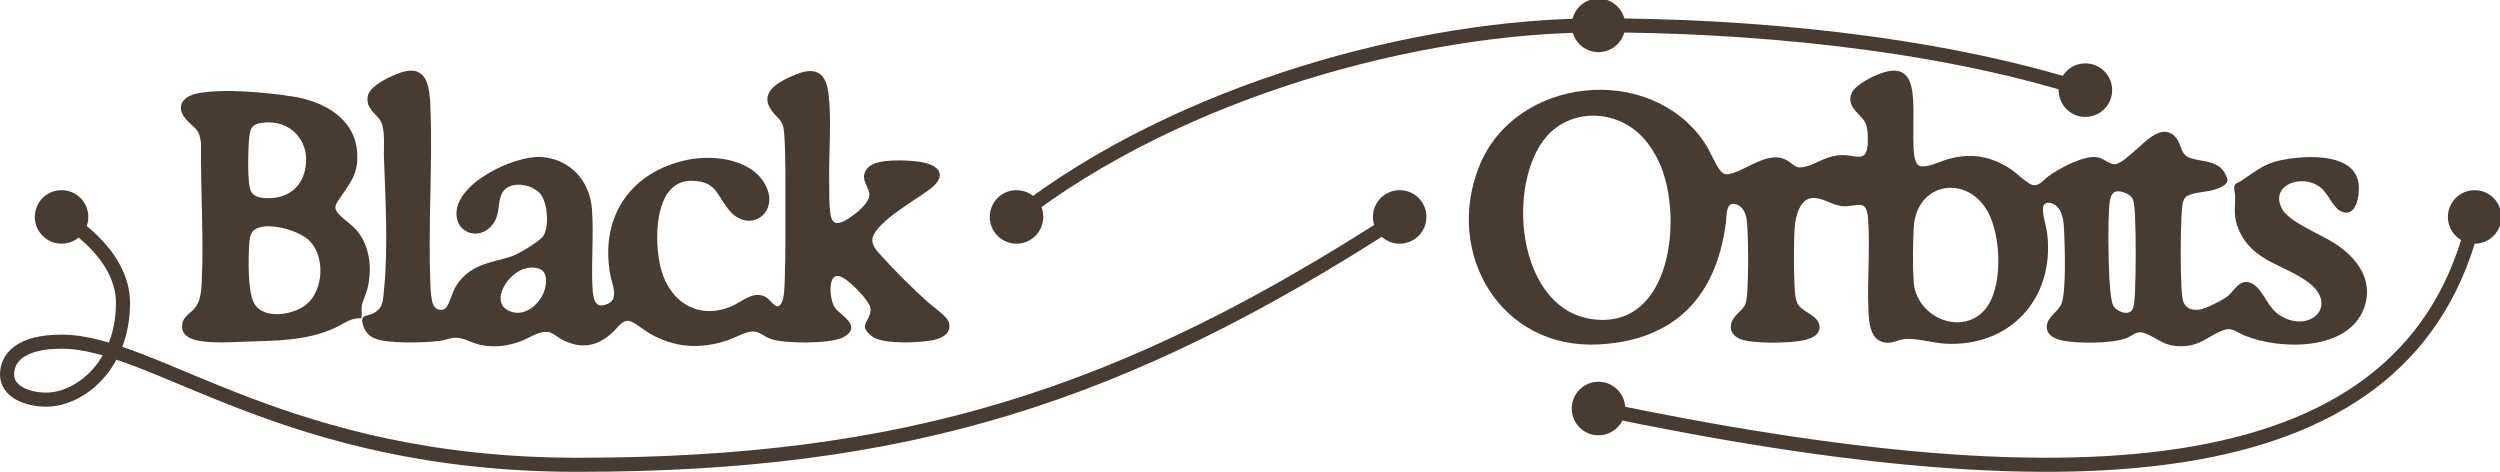
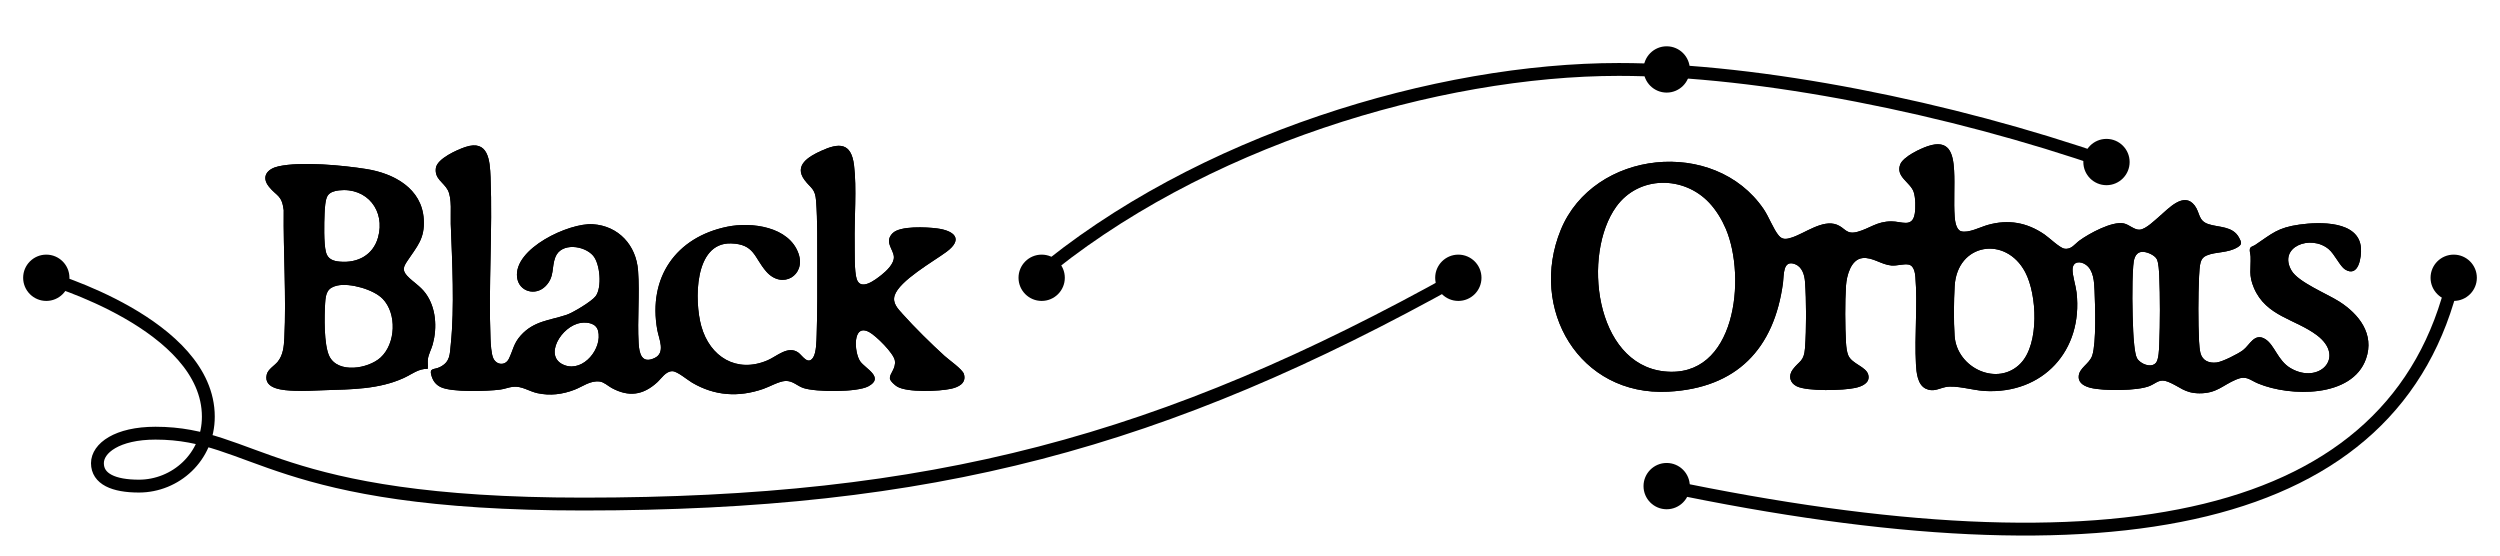
- <svg xmlns="http://www.w3.org/2000/svg" id="Layer_2" data-name="Layer 2" viewBox="0 0 887.4 167.48" fill="#483C32" stroke="#483C32">
+ <svg xmlns="http://www.w3.org/2000/svg" viewBox="0 0 972 216">
  <defs>
-     <style>
-       .cls-1 {
-         fill: none;
-         stroke-linecap: round;
-         stroke-linejoin: round;
-         stroke-width: 5px;
-       }
-     </style>
+     <style>.d{fill:none;stroke:#000;stroke-linecap:round;stroke-linejoin:round;stroke-width:5px;}</style>
  </defs>
-   <g id="Layer_4" data-name="Layer 4">
-     <g>
-       <circle cx="567.4" cy="9" r="9" />
-       <circle cx="567.4" cy="145.01" r="9" />
-       <circle cx="496.83" cy="77" r="9" />
-       <circle cx="360.82" cy="77" r="9" />
-       <circle cx="740.23" cy="32" r="9" />
-       <circle cx="878.4" cy="77" r="9" />
-       <circle cx="21.85" cy="77" r="9" />
-       <g>
-         <path d="M119.86,76.31c2.23,2.42,5.04,3.88,7.18,6.82,4.05,5.56,4.52,13.25,2.76,19.75-.5,1.83-1.65,3.92-1.89,5.72-.18,1.31.11,2.57-.07,3.85-3.55-.13-6.15,2.09-9.17,3.49-9.77,4.51-20.43,4.47-31.02,4.82-3.86.13-7.78.39-11.67.22s-12.08-.48-10.74-6.28c.49-2.12,3.07-3.48,4.33-5.07,2.07-2.61,2.36-5.91,2.52-9.14.79-16.3-.43-33.4-.24-49.74-.75-5.95-2.7-5.35-5.71-9.07-3.22-3.99-.61-7.02,3.69-7.96,8.86-1.94,25-.41,34.14,1.05,10.65,1.69,21.61,7.5,22.33,19.56.45,7.52-2.59,10.45-6.33,16.09-1.53,2.31-2.2,3.62-.1,5.91ZM93.29,43.06c-1.62.18-3.48.66-4.39,2.1s-1.09,5.05-1.17,6.9c-.16,3.77-.34,11.48.52,14.96.69,2.78,2.79,3.52,5.43,3.75,6.86.61,12.89-2.51,14.83-9.36,2.96-10.43-4.27-19.59-15.22-18.36ZM110.29,85.2c-3.57-3.65-12.73-6.22-17.63-5.13-3.87.86-4.47,3.06-4.7,6.72-.32,5.09-.55,16.35,1.64,20.78,3.37,6.81,15.07,4.86,19.88.52,5.95-5.39,6.44-17.13.82-22.89Z" />
-         <path d="M173.65,80.29c-3.9,3.96-10.35,2.15-11.06-3.37-1.46-11.26,20.26-21.31,29.44-20.7,10.02.66,16.86,8.17,17.59,18.04.69,9.34-.33,18.9.22,28.24.23,3.97,1.19,8.12,6.21,5.74,4.37-2.07,1.67-7.42,1.03-10.97-3.62-20.34,7.24-35.98,27.22-40.08,9.44-1.94,24.03-.05,27.71,10.47,2.94,8.41-6.34,14.07-12.55,6.94-4.74-5.45-4.53-10.63-13.67-10.92-14.5-.45-14.27,22.53-11.59,32.15,3.33,11.97,13.73,18.44,25.75,13.31,3.64-1.55,7.93-5.84,11.93-3.05,1.57,1.09,3.74,5.08,5.8,1.97,1.28-1.93,1.3-6.52,1.38-8.91.3-9.18.26-18.64.24-27.8-.02-7.7.11-16.57-.46-24.2-.36-4.88-2.06-4.88-4.48-8.12-4.28-5.73,1.64-9.13,6.34-11.29,7.09-3.27,11.8-3.3,12.89,5.56,1.14,9.2.08,20.71.24,30.23.06,3.52-.17,11.03.79,13.99,1.55,4.79,7.24.32,9.63-1.57,1.92-1.52,4.98-4.38,4.83-7.05-.16-2.98-3.85-5.83-.47-9.2,2.94-2.93,13.12-2.36,17.12-1.87,6.67.83,10.63,4.06,3.8,9.12-5.01,3.71-18.4,11.22-20.17,17.02-.89,2.93,1.24,5.07,3.07,7.11,4.65,5.21,11.17,11.63,16.36,16.35,1.67,1.52,6.97,5.19,7.52,7.04,1.07,3.61-2.18,5.11-5.04,5.73-4.63,1.01-16.85,1.51-20.9-.85-.86-.5-2.78-2.17-2.85-3.2-.14-1.87,2.4-3.71,1.95-6.88-.41-2.89-7.35-9.69-9.95-11.1-6.68-3.63-5.88,8.03-3.53,11.37,1.99,2.83,9.55,6.25,3.17,9.69-4.41,2.38-20.39,2.27-25.2.69-2.53-.83-4.19-2.93-7.11-2.76-2.49.14-6.07,2.23-8.56,3.09-9.61,3.32-18.88,2.73-27.68-2.45-1.82-1.07-5.74-4.43-7.66-4.44-2.58-.02-4.28,2.87-5.94,4.37-5.5,4.99-11.05,5.73-17.63,2.16-1.42-.77-3.01-2.31-4.66-2.51-3.73-.46-6.57,1.94-9.82,3.19-4.67,1.8-9.5,2.41-14.41,1.33-3.35-.73-6.01-2.87-9.58-2.47-1.54.17-3.28.88-4.96,1.09-5.03.64-18.68,1.1-23.01-.96-1.95-.93-3.03-2.38-3.64-4.43-.97-3.24,1.01-2.23,3.31-3.39,4.02-2.02,3.79-4.97,4.19-8.81,1.5-14.45.54-32.17-.01-46.82-.14-3.69.56-9.96-1.15-13.18-1.61-3.04-5.21-4.32-4.64-8.54.5-3.68,8.31-7.14,11.51-8.2,8.92-2.96,9.5,5.24,9.76,11.76.82,20.72-.84,42.04-.02,62.76.08,2.02.28,5.89,1.09,7.64,1.22,2.66,4.67,3.01,6.06.16,1.67-3.42,1.81-5.92,4.62-9.05,5.09-5.66,11.19-5.82,17.77-8,2.5-.83,9.81-5.23,11.34-7.26,2.52-3.36,1.76-12.58-.99-15.77-3.43-3.97-12.41-5.19-14.67.56-1.56,3.98-.22,7.64-3.82,11.3ZM187.39,94.59c-7.58,1.04-14.94,13.31-6.28,16.47,7.34,2.68,14.73-6.62,12.96-13.41-.76-2.92-4.05-3.43-6.68-3.07Z" />
-       </g>
-       <path d="M758.47,53.56c3.4-2.86,9.45-9.75,13.67-4.16,2.11,2.8,1.29,5.89,5.35,7.23,4.15,1.38,9.42.69,11.87,5.21.99,1.84,1.3,2.63-.53,3.75-3.88,2.36-8.33,1.65-12.06,3.22-1.26.53-1.93,1.32-2.32,2.62-.41,1.37-.55,3.97-.61,5.45-.35,7.8-.39,17.62,0,25.41.06,1.27.22,3.21.53,4.42.78,3.04,3.35,4.05,6.28,3.71,2.3-.27,8.36-3.35,10.27-4.79,2.63-1.99,4.44-6.9,8.63-4.32,3.66,2.25,4.84,8.34,9.83,11.29,11.06,6.52,21.6-4.23,10.3-12.77-8.42-6.35-19.79-7.31-24.51-18.41-2.14-5.03-1.13-7.23-1.3-12.19-.03-.92-.47-2.12-.28-2.96.21-.95,1.3-1.04,2.05-1.54,6.66-4.47,8.72-6.73,17.24-7.93,7.77-1.09,23.09-1.56,23.9,9.07.26,3.4-.87,11.65-6.15,8.39-1.99-1.23-4.08-5.99-6.43-7.94-6.98-5.8-19.79-.88-14.42,8.36,2.62,4.51,13.72,8.97,18.53,12.03,7.67,4.88,13.82,12.65,10.44,22.26-5.37,15.29-29.58,14.75-41.89,9.64-3.48-1.44-4.55-3.3-8.66-1.55-5.29,2.25-7.47,5.37-14.23,5.34-5.82-.03-7.63-2.66-12.15-4.47-3.36-1.35-4.42.43-7.12,1.58-4.69,2-18.13,2.02-23.08.75-2.08-.54-4.57-1.63-4.59-4.18-.03-3.54,4.18-5.01,5.28-8.39,1.62-4.96,1.12-19.48.89-25.2-.14-3.39-.35-7.95-3.38-10.08-2.15-1.51-5.07-1.39-5.17,1.79-.07,2.39,1.26,6.39,1.56,9.01,2.56,22.56-13.05,39.59-35.81,38.28-4.39-.25-11.26-2.37-15.22-1.5-2.69.59-4.65,1.96-7.52.65-3.31-1.51-3.73-6.39-3.9-9.58-.6-11.13.68-22.95-.22-33.94-.14-1.72-.62-4.41-2.63-4.78s-4.49.54-6.66.37c-3.96-.32-7.33-3.32-11.27-2.89-4.54.5-6.16,6.9-6.41,10.67-.43,6.43-.37,15.8,0,22.27.08,1.46.31,3.62.9,4.94,1.48,3.33,6.96,4.33,7.76,7.52.83,3.28-2.51,4.51-5.05,5.07-4.67,1.03-18.59,1.42-22.76-.62-2.77-1.36-3.34-4.15-1.52-6.57,2.55-3.4,4.34-2.99,4.73-8.31.54-7.3.54-18.51-.01-25.85-.2-2.62-1.13-5.69-3.82-6.74-4.89-1.91-4.34,4.38-4.72,7.19-3.45,25.73-17.98,40.96-44.6,42.37-34.63,1.84-54.38-32.25-41.8-62.92,12.74-31.06,59.72-36.11,78.85-8.08,2.04,2.99,3.84,7.89,5.88,10.3,1.47,1.74,3.07,1.42,5.03.79,5.18-1.65,12.04-7.16,17.6-5,3.26,1.27,3.55,3.98,8.02,2.76,4.8-1.32,7.4-4.03,13.15-4.06,3.96-.02,8.14,2.56,9.08-2.93.39-2.28.33-6.33-.42-8.53-1.28-3.77-7.02-5.84-5.25-10.62,1.13-3.05,7.8-6.19,10.8-7.18,8.16-2.71,9.8,2.56,10.18,9.48.32,5.85-.2,12.14.22,17.98.12,1.67.56,5.05,2.46,5.63,2.81.87,7.58-1.65,10.4-2.44,8.02-2.26,15.21-.98,22.05,3.7,1.84,1.26,5.92,5.22,7.74,5.52,2.71.45,4.02-1.81,5.92-3.19,3.72-2.7,12.62-7.57,17.16-6.63,2.12.44,4.2,2.66,6.28,2.44,2.43-.26,5.83-3.69,7.68-5.25ZM583.42,48.35c-9.94-10.63-27.44-10.64-36.19,1.5-13.24,18.39-8.4,61.09,18.64,64.03,27.93,3.04,32.01-36.52,23.97-55.43-1.52-3.58-3.75-7.26-6.42-10.1ZM704.55,110.66c7.19-7.58,6.31-26.6,1.69-35.35-7.57-14.34-26.49-11.28-27.44,5.42-.33,5.75-.41,13.62-.02,19.35.86,12.63,16.88,19.96,25.77,10.59ZM751.55,67.41c-2.74.26-3.16,3.24-3.32,5.46-.55,7.49-.35,18.03,0,25.61.1,2.26.5,8.48,1.45,10.24,1.23,2.28,5.6,4.02,7.42,1.78,1.05-1.29,1.18-5.29,1.25-7.06.32-8.43.35-18.34,0-26.77-.07-1.61-.26-5.15-.96-6.45-.87-1.63-4.05-2.99-5.84-2.81Z" />
-       <path class="cls-1" d="M360.82,77c57.86-44.95,142.77-68,206.58-68,50.13,0,117.69,5.33,172.83,23" />
-       <path class="cls-1" d="M878.4,77c-22.32,96.56-138.17,104.23-311,68" />
-       <path class="cls-1" d="M496.83,77c-98.76,64.16-175.86,87.98-291.87,87.98-103.97,0-149.93-43.7-183.11-43.7-14.7,0-19.35,5.84-19.35,11.67,0,6.14,7.37,8.91,13.82,8.91,12.22,0,27.34-12.32,27.34-34.36,0-18.48-21.82-30.5-21.82-30.5" />
-     </g>
+   <g id="a">
+     <path d="M158.32,107.26c2.23,2.42,5.04,3.88,7.18,6.82,4.05,5.56,4.52,13.25,2.76,19.75-.5,1.83-1.65,3.92-1.89,5.72-.18,1.31.11,2.57-.07,3.85-3.55-.13-6.15,2.09-9.17,3.49-9.77,4.51-20.43,4.47-31.02,4.82-3.86.13-7.78.39-11.67.22s-12.08-.48-10.74-6.28c.49-2.12,3.07-3.48,4.33-5.07,2.07-2.61,2.36-5.91,2.52-9.14.79-16.3-.43-33.4-.24-49.74-.75-5.95-2.7-5.35-5.71-9.07-3.22-3.99-.61-7.02,3.69-7.96,8.86-1.94,25-.41,34.14,1.05,10.65,1.69,21.61,7.5,22.33,19.56.45,7.52-2.59,10.45-6.33,16.09-1.53,2.31-2.2,3.62-.1,5.91ZM131.75,74.02c-1.62.18-3.48.66-4.39,2.1s-1.09,5.05-1.17,6.9c-.16,3.77-.34,11.48.52,14.96.69,2.78,2.79,3.52,5.43,3.75,6.86.61,12.89-2.51,14.83-9.36,2.96-10.43-4.27-19.59-15.22-18.36ZM148.75,116.15c-3.57-3.65-12.73-6.22-17.63-5.13-3.87.86-4.47,3.06-4.7,6.72-.32,5.09-.55,16.35,1.64,20.78,3.37,6.81,15.07,4.86,19.88.52,5.95-5.39,6.44-17.13.82-22.89Z" />
+     <path d="M212.11,111.25c-3.9,3.96-10.35,2.15-11.06-3.37-1.46-11.26,20.26-21.31,29.44-20.7,10.02.66,16.86,8.17,17.59,18.04.69,9.34-.33,18.9.22,28.24.23,3.97,1.19,8.12,6.21,5.74,4.37-2.07,1.67-7.42,1.03-10.97-3.62-20.34,7.24-35.98,27.22-40.08,9.44-1.94,24.03-.05,27.71,10.47,2.94,8.41-6.34,14.07-12.55,6.94-4.74-5.45-4.53-10.63-13.67-10.92-14.5-.45-14.27,22.53-11.59,32.15,3.33,11.97,13.73,18.44,25.75,13.31,3.64-1.55,7.93-5.84,11.93-3.05,1.57,1.09,3.74,5.08,5.8,1.97,1.28-1.93,1.3-6.52,1.38-8.91.3-9.18.26-18.64.24-27.8-.02-7.7.11-16.57-.46-24.2-.36-4.88-2.06-4.88-4.48-8.12-4.28-5.73,1.64-9.13,6.34-11.29,7.09-3.27,11.8-3.3,12.89,5.56s.08,20.71.24,30.23c.06,3.52-.17,11.03.79,13.99,1.55,4.79,7.24.32,9.63-1.57,1.92-1.52,4.98-4.38,4.83-7.05-.16-2.98-3.85-5.83-.47-9.2,2.94-2.93,13.12-2.36,17.12-1.87,6.67.83,10.63,4.06,3.8,9.12-5.01,3.71-18.4,11.22-20.17,17.02-.89,2.93,1.24,5.07,3.07,7.11,4.65,5.21,11.17,11.63,16.36,16.35,1.67,1.52,6.97,5.19,7.52,7.04,1.07,3.61-2.18,5.11-5.04,5.73-4.63,1.01-16.85,1.51-20.9-.85-.86-.5-2.78-2.17-2.85-3.2-.14-1.87,2.4-3.71,1.95-6.88-.41-2.89-7.35-9.69-9.95-11.1-6.68-3.63-5.88,8.03-3.53,11.37,1.99,2.83,9.55,6.25,3.17,9.69-4.41,2.38-20.39,2.27-25.2.69-2.53-.83-4.19-2.93-7.11-2.76-2.49.14-6.07,2.23-8.56,3.09-9.61,3.32-18.88,2.73-27.68-2.45-1.82-1.07-5.74-4.43-7.66-4.44-2.58-.02-4.28,2.87-5.94,4.37-5.5,4.99-11.05,5.73-17.63,2.16-1.42-.77-3.01-2.31-4.66-2.51-3.73-.46-6.57,1.94-9.82,3.19-4.67,1.8-9.5,2.41-14.41,1.33-3.35-.73-6.01-2.87-9.58-2.47-1.54.17-3.28.88-4.96,1.09-5.03.64-18.68,1.1-23.01-.96-1.95-.93-3.03-2.38-3.64-4.43-.97-3.24,1.01-2.23,3.31-3.39,4.02-2.02,3.79-4.97,4.19-8.81,1.5-14.45.54-32.17-.01-46.82-.14-3.69.56-9.96-1.15-13.18-1.61-3.04-5.21-4.32-4.64-8.54.5-3.68,8.31-7.14,11.51-8.2,8.92-2.96,9.5,5.24,9.76,11.76.82,20.72-.84,42.04-.02,62.76.08,2.02.28,5.89,1.09,7.64,1.22,2.66,4.67,3.01,6.06.16,1.67-3.42,1.81-5.92,4.62-9.05,5.09-5.66,11.19-5.82,17.77-8,2.5-.83,9.81-5.23,11.34-7.26,2.52-3.36,1.76-12.58-.99-15.77-3.43-3.97-12.41-5.19-14.67.56-1.56,3.98-.22,7.64-3.82,11.3ZM225.85,125.54c-7.58,1.04-14.94,13.31-6.28,16.47,7.34,2.68,14.73-6.62,12.96-13.41-.76-2.92-4.05-3.43-6.68-3.07Z" />
+     <path d="M839.63,84.08c3.4-2.86,9.45-9.75,13.67-4.16,2.11,2.8,1.29,5.89,5.35,7.23s9.42.69,11.87,5.21c.99,1.84,1.3,2.63-.53,3.75-3.88,2.36-8.33,1.65-12.06,3.22-1.26.53-1.93,1.32-2.32,2.62s-.55,3.97-.61,5.45c-.35,7.8-.39,17.62,0,25.41.06,1.27.22,3.21.53,4.42.78,3.04,3.35,4.05,6.28,3.71,2.3-.27,8.36-3.35,10.27-4.79,2.63-1.99,4.44-6.9,8.63-4.32,3.66,2.25,4.84,8.34,9.83,11.29,11.06,6.52,21.6-4.23,10.3-12.77-8.42-6.35-19.79-7.31-24.51-18.41-2.14-5.03-1.13-7.23-1.3-12.19-.03-.92-.47-2.12-.28-2.96.21-.95,1.3-1.04,2.05-1.54,6.66-4.47,8.72-6.73,17.24-7.93,7.77-1.09,23.09-1.56,23.9,9.07.26,3.4-.87,11.65-6.15,8.39-1.99-1.23-4.08-5.99-6.43-7.94-6.98-5.8-19.79-.88-14.42,8.36,2.62,4.51,13.72,8.97,18.53,12.03,7.67,4.88,13.82,12.65,10.44,22.26-5.37,15.29-29.58,14.75-41.89,9.64-3.48-1.44-4.55-3.3-8.66-1.55-5.29,2.25-7.47,5.37-14.23,5.34-5.82-.03-7.63-2.66-12.15-4.47-3.36-1.35-4.42.43-7.12,1.58-4.69,2-18.13,2.02-23.08.75-2.08-.54-4.57-1.63-4.59-4.18-.03-3.54,4.18-5.01,5.28-8.39,1.62-4.96,1.12-19.48.89-25.2-.14-3.39-.35-7.95-3.38-10.08-2.15-1.51-5.07-1.39-5.17,1.79-.07,2.39,1.26,6.39,1.56,9.01,2.56,22.56-13.05,39.59-35.81,38.28-4.39-.25-11.26-2.37-15.22-1.5-2.69.59-4.65,1.96-7.52.65-3.31-1.51-3.73-6.39-3.9-9.58-.6-11.13.68-22.95-.22-33.94-.14-1.72-.62-4.41-2.63-4.78-1.96-.36-4.49.54-6.66.37-3.96-.32-7.33-3.32-11.27-2.89-4.54.5-6.16,6.9-6.41,10.67-.43,6.43-.37,15.8,0,22.27.08,1.46.31,3.62.9,4.94,1.48,3.33,6.96,4.33,7.76,7.52s-2.51,4.51-5.05,5.07c-4.67,1.03-18.59,1.42-22.76-.62-2.77-1.36-3.34-4.15-1.52-6.57,2.55-3.4,4.34-2.99,4.73-8.31.54-7.3.54-18.51-.01-25.85-.2-2.62-1.13-5.69-3.82-6.74-4.89-1.91-4.34,4.38-4.72,7.19-3.45,25.73-17.98,40.96-44.6,42.37-34.63,1.84-54.38-32.25-41.8-62.92,12.74-31.06,59.72-36.11,78.85-8.08,2.04,2.99,3.84,7.89,5.88,10.3,1.47,1.74,3.07,1.42,5.03.79,5.18-1.65,12.04-7.16,17.6-5,3.26,1.27,3.55,3.98,8.02,2.76,4.8-1.32,7.4-4.03,13.15-4.06,3.96-.02,8.14,2.56,9.08-2.93.39-2.28.33-6.33-.42-8.53-1.28-3.77-7.02-5.84-5.25-10.62,1.13-3.05,7.8-6.19,10.8-7.18,8.16-2.71,9.8,2.56,10.18,9.48.32,5.85-.2,12.14.22,17.98.12,1.67.56,5.05,2.46,5.63,2.81.87,7.58-1.65,10.4-2.44,8.02-2.26,15.21-.98,22.05,3.7,1.84,1.26,5.92,5.22,7.74,5.52,2.71.45,4.02-1.81,5.92-3.19,3.72-2.7,12.62-7.57,17.16-6.63,2.12.44,4.2,2.66,6.28,2.44,2.43-.26,5.83-3.69,7.68-5.25ZM664.58,78.86c-9.94-10.63-27.44-10.64-36.19,1.5-13.24,18.39-8.4,61.09,18.64,64.03,27.93,3.04,32.01-36.52,23.97-55.43-1.52-3.58-3.75-7.26-6.42-10.1ZM785.72,141.17c7.19-7.58,6.31-26.6,1.69-35.35-7.57-14.34-26.49-11.28-27.44,5.42-.33,5.75-.41,13.62-.02,19.35.86,12.63,16.88,19.96,25.77,10.59ZM832.72,97.93c-2.74.26-3.16,3.24-3.32,5.46-.55,7.49-.35,18.03,0,25.61.1,2.26.5,8.48,1.45,10.24,1.23,2.28,5.6,4.02,7.42,1.78,1.05-1.29,1.18-5.29,1.25-7.06.32-8.43.35-18.34,0-26.77-.07-1.61-.26-5.15-.96-6.45-.87-1.63-4.05-2.99-5.84-2.81Z" />
+   </g>
+   <g id="b">
+     <path d="M158.32,107.26c2.23,2.42,5.04,3.88,7.18,6.82,4.05,5.56,4.52,13.25,2.76,19.75-.5,1.83-1.65,3.92-1.89,5.72-.18,1.31.11,2.57-.07,3.85-3.55-.13-6.15,2.09-9.17,3.49-9.77,4.51-20.43,4.47-31.02,4.82-3.86.13-7.78.39-11.67.22s-12.08-.48-10.74-6.28c.49-2.12,3.07-3.48,4.33-5.07,2.07-2.61,2.36-5.91,2.52-9.14.79-16.3-.43-33.4-.24-49.74-.75-5.95-2.7-5.35-5.71-9.07-3.22-3.99-.61-7.02,3.69-7.96,8.86-1.94,25-.41,34.14,1.05,10.65,1.69,21.61,7.5,22.33,19.56.45,7.52-2.59,10.45-6.33,16.09-1.53,2.31-2.2,3.62-.1,5.91ZM131.75,74.02c-1.62.18-3.48.66-4.39,2.1s-1.09,5.05-1.17,6.9c-.16,3.77-.34,11.48.52,14.96.69,2.78,2.79,3.52,5.43,3.75,6.86.61,12.89-2.51,14.83-9.36,2.96-10.43-4.27-19.59-15.22-18.36ZM148.75,116.15c-3.57-3.65-12.73-6.22-17.63-5.13-3.87.86-4.47,3.06-4.7,6.72-.32,5.09-.55,16.35,1.64,20.78,3.37,6.81,15.07,4.86,19.88.52,5.95-5.39,6.44-17.13.82-22.89Z" />
+     <path d="M212.11,111.25c-3.9,3.96-10.35,2.15-11.06-3.37-1.46-11.26,20.26-21.31,29.44-20.7,10.02.66,16.86,8.17,17.59,18.04.69,9.34-.33,18.9.22,28.24.23,3.97,1.19,8.12,6.21,5.74,4.37-2.07,1.67-7.42,1.03-10.97-3.62-20.34,7.24-35.98,27.22-40.08,9.44-1.94,24.03-.05,27.71,10.47,2.94,8.41-6.34,14.07-12.55,6.94-4.74-5.45-4.53-10.63-13.67-10.92-14.5-.45-14.27,22.53-11.59,32.15,3.33,11.97,13.73,18.44,25.75,13.31,3.64-1.55,7.93-5.84,11.93-3.05,1.57,1.09,3.74,5.08,5.8,1.97,1.28-1.93,1.3-6.52,1.38-8.91.3-9.18.26-18.64.24-27.8-.02-7.7.11-16.57-.46-24.2-.36-4.88-2.06-4.88-4.48-8.12-4.28-5.73,1.64-9.13,6.34-11.29,7.09-3.27,11.8-3.3,12.89,5.56s.08,20.71.24,30.23c.06,3.52-.17,11.03.79,13.99,1.55,4.79,7.24.32,9.63-1.57,1.92-1.52,4.98-4.38,4.83-7.05-.16-2.98-3.85-5.83-.47-9.2,2.94-2.93,13.12-2.36,17.12-1.87,6.67.83,10.63,4.06,3.8,9.12-5.01,3.71-18.4,11.22-20.17,17.02-.89,2.93,1.24,5.07,3.07,7.11,4.65,5.21,11.17,11.63,16.36,16.35,1.67,1.52,6.97,5.19,7.52,7.04,1.07,3.61-2.18,5.11-5.04,5.73-4.63,1.01-16.85,1.51-20.9-.85-.86-.5-2.78-2.17-2.85-3.2-.14-1.87,2.4-3.71,1.95-6.88-.41-2.89-7.35-9.69-9.95-11.1-6.68-3.63-5.88,8.03-3.53,11.37,1.99,2.83,9.55,6.25,3.17,9.69-4.41,2.38-20.39,2.27-25.2.69-2.53-.83-4.19-2.93-7.11-2.76-2.49.14-6.07,2.23-8.56,3.09-9.61,3.32-18.88,2.73-27.68-2.45-1.82-1.07-5.74-4.43-7.66-4.44-2.58-.02-4.28,2.87-5.94,4.37-5.5,4.99-11.05,5.73-17.63,2.16-1.42-.77-3.01-2.31-4.66-2.51-3.73-.46-6.57,1.94-9.82,3.19-4.67,1.8-9.5,2.41-14.41,1.33-3.35-.73-6.01-2.87-9.58-2.47-1.54.17-3.28.88-4.96,1.09-5.03.64-18.68,1.1-23.01-.96-1.95-.93-3.03-2.38-3.64-4.43-.97-3.24,1.01-2.23,3.31-3.39,4.02-2.02,3.79-4.97,4.19-8.81,1.5-14.45.54-32.17-.01-46.82-.14-3.69.56-9.96-1.15-13.18-1.61-3.04-5.21-4.32-4.64-8.54.5-3.68,8.31-7.14,11.51-8.2,8.92-2.96,9.5,5.24,9.76,11.76.82,20.72-.84,42.04-.02,62.76.08,2.02.28,5.89,1.09,7.64,1.22,2.66,4.67,3.01,6.06.16,1.67-3.42,1.81-5.92,4.62-9.05,5.09-5.66,11.19-5.82,17.77-8,2.5-.83,9.81-5.23,11.34-7.26,2.52-3.36,1.76-12.58-.99-15.77-3.43-3.97-12.41-5.19-14.67.56-1.56,3.98-.22,7.64-3.82,11.3ZM225.85,125.54c-7.58,1.04-14.94,13.31-6.28,16.47,7.34,2.68,14.73-6.62,12.96-13.41-.76-2.92-4.05-3.43-6.68-3.07Z" />
+     <path d="M839.63,84.08c3.4-2.86,9.45-9.75,13.67-4.16,2.11,2.8,1.29,5.89,5.35,7.23s9.42.69,11.87,5.21c.99,1.84,1.3,2.63-.53,3.75-3.88,2.36-8.33,1.65-12.06,3.22-1.26.53-1.93,1.32-2.32,2.62s-.55,3.97-.61,5.45c-.35,7.8-.39,17.62,0,25.41.06,1.27.22,3.21.53,4.42.78,3.04,3.35,4.05,6.28,3.71,2.3-.27,8.36-3.35,10.27-4.79,2.63-1.99,4.44-6.9,8.63-4.32,3.66,2.25,4.84,8.34,9.83,11.29,11.06,6.52,21.6-4.23,10.3-12.77-8.42-6.35-19.79-7.31-24.51-18.41-2.14-5.03-1.13-7.23-1.3-12.19-.03-.92-.47-2.12-.28-2.96.21-.95,1.3-1.04,2.05-1.54,6.66-4.47,8.72-6.73,17.24-7.93,7.77-1.09,23.09-1.56,23.9,9.07.26,3.4-.87,11.65-6.15,8.39-1.99-1.23-4.08-5.99-6.43-7.94-6.98-5.8-19.79-.88-14.42,8.36,2.62,4.51,13.72,8.97,18.53,12.03,7.67,4.88,13.82,12.65,10.44,22.26-5.37,15.29-29.58,14.75-41.89,9.64-3.48-1.44-4.55-3.3-8.66-1.55-5.29,2.25-7.47,5.37-14.23,5.34-5.82-.03-7.63-2.66-12.15-4.47-3.36-1.35-4.42.43-7.12,1.58-4.69,2-18.13,2.02-23.08.75-2.08-.54-4.57-1.63-4.59-4.18-.03-3.54,4.18-5.01,5.28-8.39,1.62-4.96,1.12-19.48.89-25.2-.14-3.39-.35-7.95-3.38-10.08-2.15-1.51-5.07-1.39-5.17,1.79-.07,2.39,1.26,6.39,1.56,9.01,2.56,22.56-13.05,39.59-35.81,38.28-4.39-.25-11.26-2.37-15.22-1.5-2.69.59-4.65,1.96-7.52.65-3.31-1.51-3.73-6.39-3.9-9.58-.6-11.13.68-22.95-.22-33.94-.14-1.72-.62-4.41-2.63-4.78-1.96-.36-4.49.54-6.66.37-3.96-.32-7.33-3.32-11.27-2.89-4.54.5-6.16,6.9-6.41,10.67-.43,6.43-.37,15.8,0,22.27.08,1.46.31,3.62.9,4.94,1.48,3.33,6.96,4.33,7.76,7.52s-2.51,4.51-5.05,5.07c-4.67,1.03-18.59,1.42-22.76-.62-2.77-1.36-3.34-4.15-1.52-6.57,2.55-3.4,4.34-2.99,4.73-8.31.54-7.3.54-18.51-.01-25.85-.2-2.62-1.13-5.69-3.82-6.74-4.89-1.91-4.34,4.38-4.72,7.19-3.45,25.73-17.98,40.96-44.6,42.37-34.63,1.84-54.38-32.25-41.8-62.92,12.74-31.06,59.72-36.11,78.85-8.08,2.04,2.99,3.84,7.89,5.88,10.3,1.47,1.74,3.07,1.42,5.03.79,5.18-1.65,12.04-7.16,17.6-5,3.26,1.27,3.55,3.98,8.02,2.76,4.8-1.32,7.4-4.03,13.15-4.06,3.96-.02,8.14,2.56,9.08-2.93.39-2.28.33-6.33-.42-8.53-1.28-3.77-7.02-5.84-5.25-10.62,1.13-3.05,7.8-6.19,10.8-7.18,8.16-2.71,9.8,2.56,10.18,9.48.32,5.85-.2,12.14.22,17.98.12,1.67.56,5.05,2.46,5.63,2.81.87,7.58-1.65,10.4-2.44,8.02-2.26,15.21-.98,22.05,3.7,1.84,1.26,5.92,5.22,7.74,5.52,2.71.45,4.02-1.81,5.92-3.19,3.72-2.7,12.62-7.57,17.16-6.63,2.12.44,4.2,2.66,6.28,2.44,2.43-.26,5.83-3.69,7.68-5.25ZM664.58,78.86c-9.94-10.63-27.44-10.64-36.19,1.5-13.24,18.39-8.4,61.09,18.64,64.03,27.93,3.04,32.01-36.52,23.97-55.43-1.52-3.58-3.75-7.26-6.42-10.1ZM785.72,141.17c7.19-7.58,6.31-26.6,1.69-35.35-7.57-14.34-26.49-11.28-27.44,5.42-.33,5.75-.41,13.62-.02,19.35.86,12.63,16.88,19.96,25.77,10.59ZM832.72,97.93c-2.74.26-3.16,3.24-3.32,5.46-.55,7.49-.35,18.03,0,25.61.1,2.26.5,8.48,1.45,10.24,1.23,2.28,5.6,4.02,7.42,1.78,1.05-1.29,1.18-5.29,1.25-7.06.32-8.43.35-18.34,0-26.77-.07-1.61-.26-5.15-.96-6.45-.87-1.63-4.05-2.99-5.84-2.81Z" />
+     <circle cx="648" cy="27" r="9" />
+     <circle cx="648" cy="189" r="9" />
+     <circle cx="567" cy="108" r="9" />
+     <circle cx="405" cy="108" r="9" />
+     <circle cx="819" cy="63" r="9" />
+     <circle cx="954" cy="108" r="9" />
+     <circle cx="18" cy="108" r="9" />
+   </g>
+   <g id="c">
+     <path class="d" d="M402.78,107.91c63.47-53.47,156.62-80.91,226.62-80.91,54.99,0,129.11,14.97,189.6,36" />
+     <path class="d" d="M954,108c-22.32,96.56-133.17,117.22-306,81" />
+     <path class="d" d="M567,108c-115.14,64.16-205.02,87.98-340.27,87.98-121.21,0-127.61-27.56-166.29-27.56-14.88,0-22.56,5.84-22.56,11.67,0,6.14,6.34,8.91,16.12,8.91,14.24,0,27-11.26,27-27,0-36-63-54-63-54" />
  </g>
</svg>
